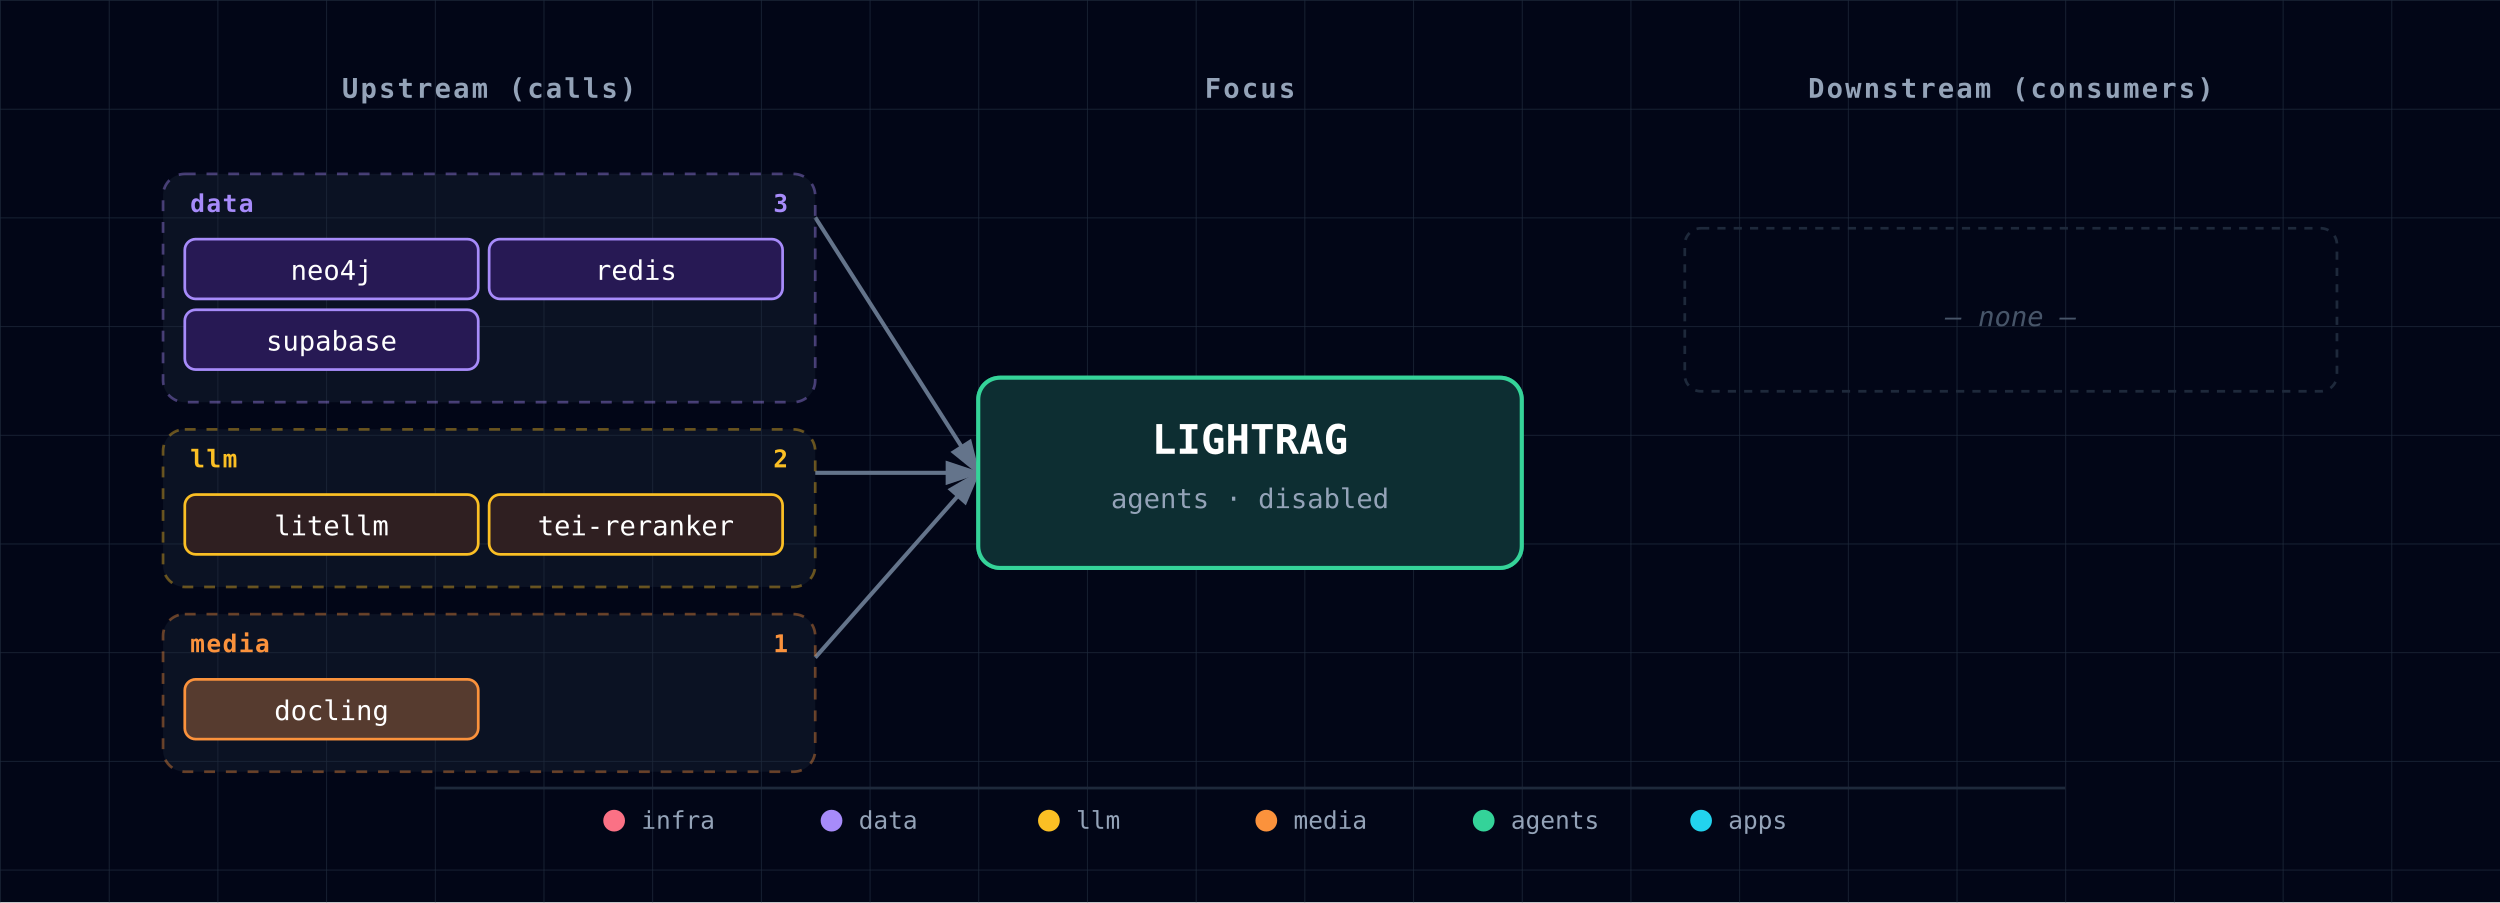
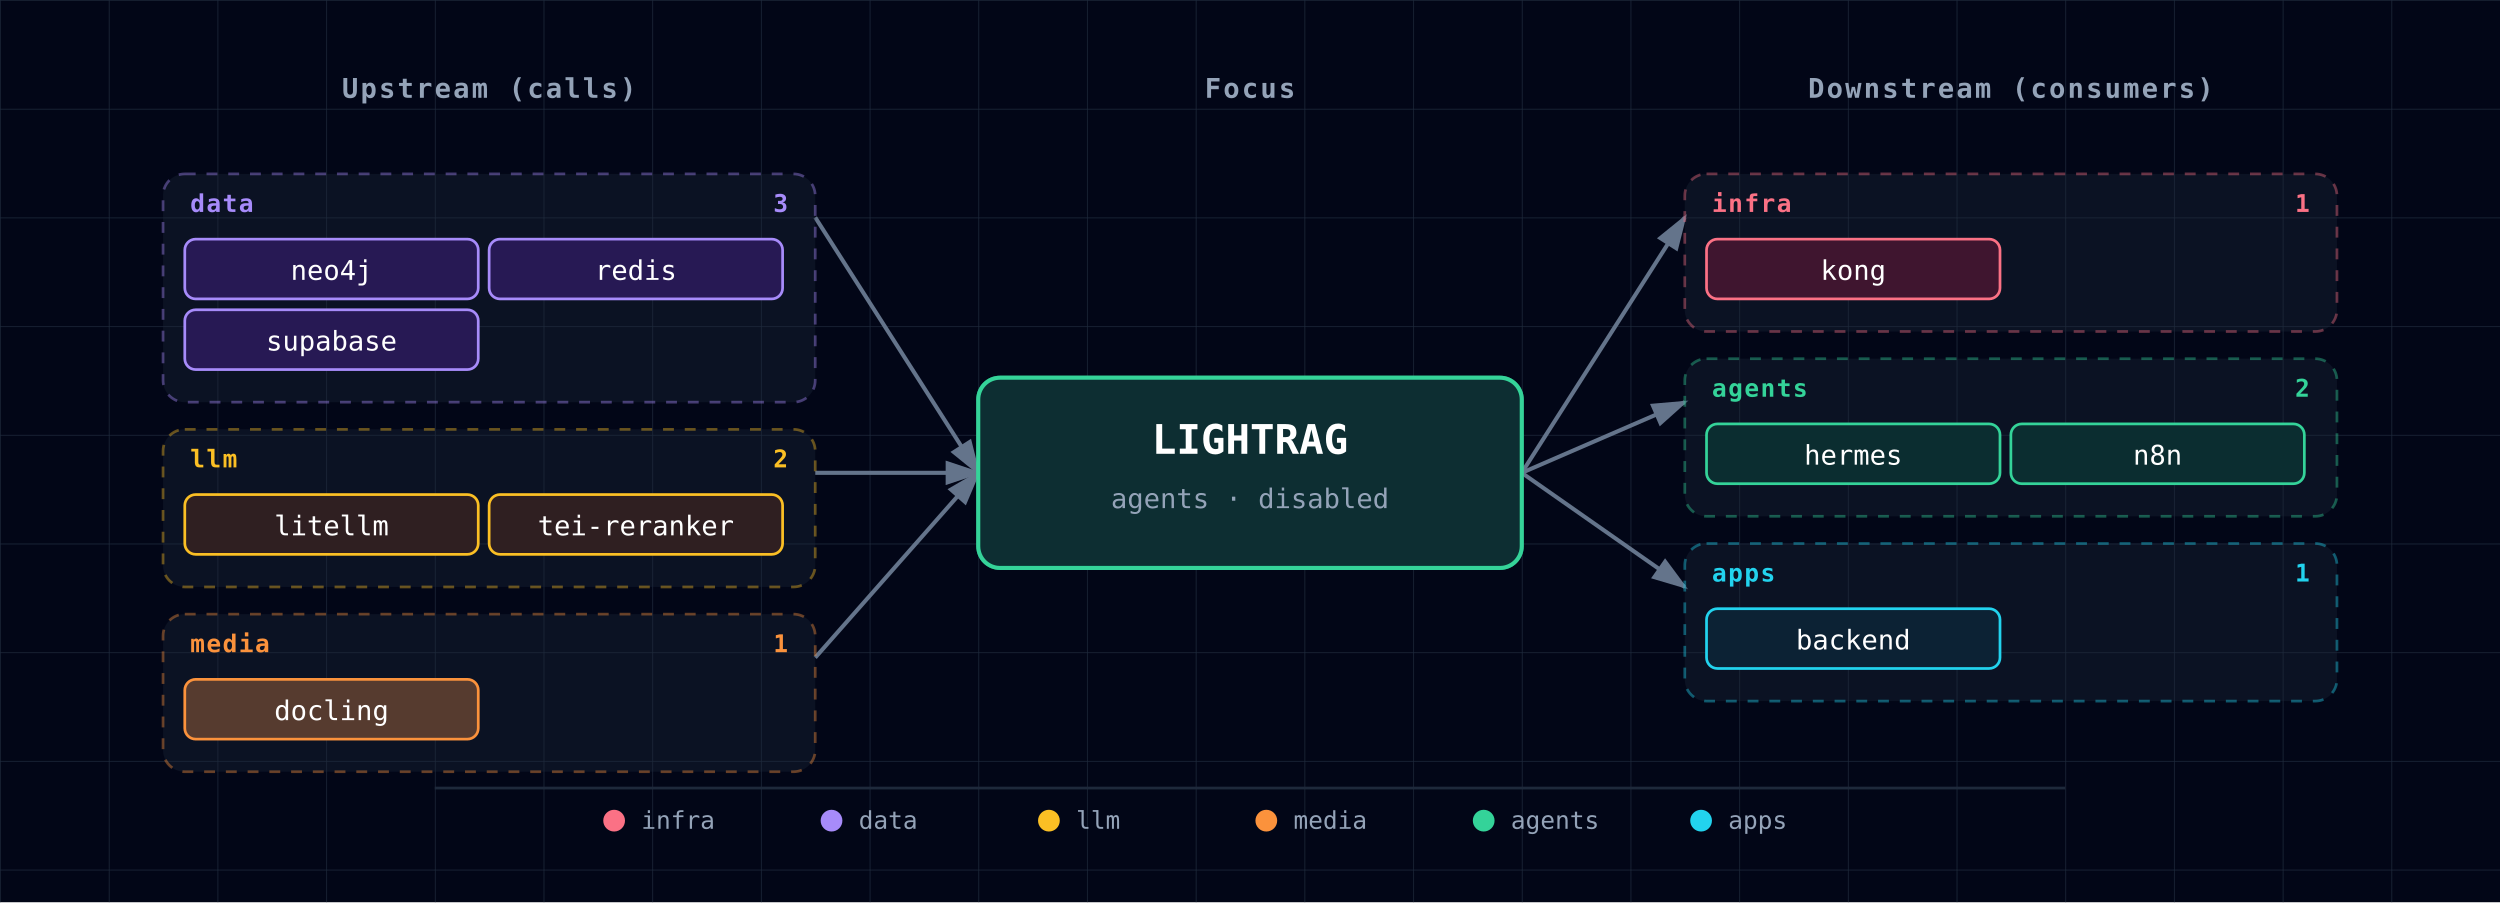
<svg xmlns="http://www.w3.org/2000/svg" viewBox="0 0 920 332" font-family="'JetBrains Mono', 'Fira Code', Menlo, Consolas, monospace">
  <defs>
    <pattern id="grid" width="40" height="40" patternUnits="userSpaceOnUse">
      <path d="M 40 0 L 0 0 0 40" fill="none" stroke="#1e293b" stroke-width="0.5" />
    </pattern>
    <marker id="arrowhead" markerWidth="9" markerHeight="6" refX="8" refY="3" orient="auto">
      <polygon points="0 0, 9 3, 0 6" fill="#64748b" />
    </marker>
    <filter id="focus-glow" x="-50%" y="-50%" width="200%" height="200%">
      <feGaussianBlur in="SourceAlpha" stdDeviation="6" />
      <feFlood flood-color="#34d399" flood-opacity="0.6" />
      <feComposite in2="SourceAlpha" operator="in" />
      <feMerge>
        <feMergeNode />
        <feMergeNode in="SourceGraphic" />
      </feMerge>
    </filter>
  </defs>
  <rect width="920" height="332" fill="#020617" />
  <rect width="920" height="332" fill="url(#grid)" />
  <text x="180" y="36" fill="#94a3b8" font-size="10" font-weight="600" text-anchor="middle" letter-spacing="0.08em">Upstream (calls)</text>
  <text x="460" y="36" fill="#94a3b8" font-size="10" font-weight="600" text-anchor="middle" letter-spacing="0.08em">Focus</text>
  <text x="740" y="36" fill="#94a3b8" font-size="10" font-weight="600" text-anchor="middle" letter-spacing="0.08em">Downstream (consumers)</text>
  <line x1="300" y1="80" x2="360" y2="174" stroke="#64748b" stroke-width="1.5" marker-end="url(#arrowhead)" />
  <line x1="300" y1="174" x2="360" y2="174" stroke="#64748b" stroke-width="1.5" marker-end="url(#arrowhead)" />
  <line x1="300" y1="242" x2="360" y2="174" stroke="#64748b" stroke-width="1.5" marker-end="url(#arrowhead)" />
+   <line x1="560" y1="174" x2="620" y2="80" stroke="#64748b" stroke-width="1.5" marker-end="url(#arrowhead)" />
+   <line x1="560" y1="174" x2="620" y2="148" stroke="#64748b" stroke-width="1.5" marker-end="url(#arrowhead)" />
+   <line x1="560" y1="174" x2="620" y2="216" stroke="#64748b" stroke-width="1.5" marker-end="url(#arrowhead)" />
  <g>
    <g class="cluster">
      <rect x="60" y="64" width="240" height="84" rx="8" fill="rgba(30,41,59,0.35)" stroke="#a78bfa" stroke-width="1" stroke-dasharray="4,4" stroke-opacity="0.4" />
      <text x="70" y="78" fill="#a78bfa" font-size="9" font-weight="700" text-anchor="start" style="letter-spacing:0.06em;text-transform:uppercase;">data</text>
      <text x="290" y="78" fill="#a78bfa" font-size="9" font-weight="600" text-anchor="end">3</text>
    </g>
    <g>
      <rect x="68" y="88" width="108" height="22" rx="4" fill="#0f172a" />
      <rect x="68" y="88" width="108" height="22" rx="4" fill="rgba(76, 29, 149, 0.4)" stroke="#a78bfa" stroke-width="1" />
      <text x="122" y="103" fill="white" font-size="10" text-anchor="middle">neo4j</text>
    </g>
    <g>
      <rect x="180" y="88" width="108" height="22" rx="4" fill="#0f172a" />
      <rect x="180" y="88" width="108" height="22" rx="4" fill="rgba(76, 29, 149, 0.4)" stroke="#a78bfa" stroke-width="1" />
      <text x="234" y="103" fill="white" font-size="10" text-anchor="middle">redis</text>
    </g>
    <g>
      <rect x="68" y="114" width="108" height="22" rx="4" fill="#0f172a" />
      <rect x="68" y="114" width="108" height="22" rx="4" fill="rgba(76, 29, 149, 0.4)" stroke="#a78bfa" stroke-width="1" />
      <text x="122" y="129" fill="white" font-size="10" text-anchor="middle">supabase</text>
    </g>
    <g class="cluster">
      <rect x="60" y="158" width="240" height="58" rx="8" fill="rgba(30,41,59,0.35)" stroke="#fbbf24" stroke-width="1" stroke-dasharray="4,4" stroke-opacity="0.4" />
      <text x="70" y="172" fill="#fbbf24" font-size="9" font-weight="700" text-anchor="start" style="letter-spacing:0.06em;text-transform:uppercase;">llm</text>
      <text x="290" y="172" fill="#fbbf24" font-size="9" font-weight="600" text-anchor="end">2</text>
    </g>
    <g>
      <rect x="68" y="182" width="108" height="22" rx="4" fill="#0f172a" />
      <rect x="68" y="182" width="108" height="22" rx="4" fill="rgba(120, 53, 15, 0.3)" stroke="#fbbf24" stroke-width="1" />
      <text x="122" y="197" fill="white" font-size="10" text-anchor="middle">litellm</text>
    </g>
    <g>
      <rect x="180" y="182" width="108" height="22" rx="4" fill="#0f172a" />
      <rect x="180" y="182" width="108" height="22" rx="4" fill="rgba(120, 53, 15, 0.3)" stroke="#fbbf24" stroke-width="1" />
      <text x="234" y="197" fill="white" font-size="10" text-anchor="middle">tei-reranker</text>
    </g>
    <g class="cluster">
      <rect x="60" y="226" width="240" height="58" rx="8" fill="rgba(30,41,59,0.35)" stroke="#fb923c" stroke-width="1" stroke-dasharray="4,4" stroke-opacity="0.4" />
      <text x="70" y="240" fill="#fb923c" font-size="9" font-weight="700" text-anchor="start" style="letter-spacing:0.06em;text-transform:uppercase;">media</text>
      <text x="290" y="240" fill="#fb923c" font-size="9" font-weight="600" text-anchor="end">1</text>
    </g>
    <g>
      <rect x="68" y="250" width="108" height="22" rx="4" fill="#0f172a" />
      <rect x="68" y="250" width="108" height="22" rx="4" fill="rgba(251, 146, 60, 0.3)" stroke="#fb923c" stroke-width="1" />
      <text x="122" y="265" fill="white" font-size="10" text-anchor="middle">docling</text>
    </g>
  </g>
  <g>
-     <rect x="620" y="84" width="240" height="60" rx="6" fill="none" stroke="#1e293b" stroke-width="1" stroke-dasharray="3,3" />
-     <text x="740" y="120" fill="#475569" font-size="10" font-style="italic" text-anchor="middle">— none —</text>
+     <g class="cluster">
+       <rect x="620" y="64" width="240" height="58" rx="8" fill="rgba(30,41,59,0.35)" stroke="#fb7185" stroke-width="1" stroke-dasharray="4,4" stroke-opacity="0.4" />
+       <text x="630" y="78" fill="#fb7185" font-size="9" font-weight="700" text-anchor="start" style="letter-spacing:0.06em;text-transform:uppercase;">infra</text>
+       <text x="850" y="78" fill="#fb7185" font-size="9" font-weight="600" text-anchor="end">1</text>
+     </g>
+     <g>
+       <rect x="628" y="88" width="108" height="22" rx="4" fill="#0f172a" />
+       <rect x="628" y="88" width="108" height="22" rx="4" fill="rgba(136, 19, 55, 0.4)" stroke="#fb7185" stroke-width="1" />
+       <text x="682" y="103" fill="white" font-size="10" text-anchor="middle">kong</text>
+     </g>
+     <g class="cluster">
+       <rect x="620" y="132" width="240" height="58" rx="8" fill="rgba(30,41,59,0.35)" stroke="#34d399" stroke-width="1" stroke-dasharray="4,4" stroke-opacity="0.4" />
+       <text x="630" y="146" fill="#34d399" font-size="9" font-weight="700" text-anchor="start" style="letter-spacing:0.06em;text-transform:uppercase;">agents</text>
+       <text x="850" y="146" fill="#34d399" font-size="9" font-weight="600" text-anchor="end">2</text>
+     </g>
+     <g>
+       <rect x="628" y="156" width="108" height="22" rx="4" fill="#0f172a" />
+       <rect x="628" y="156" width="108" height="22" rx="4" fill="rgba(6, 78, 59, 0.4)" stroke="#34d399" stroke-width="1" />
+       <text x="682" y="171" fill="white" font-size="10" text-anchor="middle">hermes</text>
+     </g>
+     <g>
+       <rect x="740" y="156" width="108" height="22" rx="4" fill="#0f172a" />
+       <rect x="740" y="156" width="108" height="22" rx="4" fill="rgba(6, 78, 59, 0.4)" stroke="#34d399" stroke-width="1" />
+       <text x="794" y="171" fill="white" font-size="10" text-anchor="middle">n8n</text>
+     </g>
+     <g class="cluster">
+       <rect x="620" y="200" width="240" height="58" rx="8" fill="rgba(30,41,59,0.35)" stroke="#22d3ee" stroke-width="1" stroke-dasharray="4,4" stroke-opacity="0.4" />
+       <text x="630" y="214" fill="#22d3ee" font-size="9" font-weight="700" text-anchor="start" style="letter-spacing:0.06em;text-transform:uppercase;">apps</text>
+       <text x="850" y="214" fill="#22d3ee" font-size="9" font-weight="600" text-anchor="end">1</text>
+     </g>
+     <g>
+       <rect x="628" y="224" width="108" height="22" rx="4" fill="#0f172a" />
+       <rect x="628" y="224" width="108" height="22" rx="4" fill="rgba(8, 51, 68, 0.4)" stroke="#22d3ee" stroke-width="1" />
+       <text x="682" y="239" fill="white" font-size="10" text-anchor="middle">backend</text>
+     </g>
  </g>
  <g class="focus" filter="url(#focus-glow)">
    <rect x="360" y="139" width="200" height="70" rx="8" fill="#0f172a" />
    <rect x="360" y="139" width="200" height="70" rx="8" fill="rgba(6, 78, 59, 0.4)" stroke="#34d399" stroke-width="1.5" />
    <text x="460" y="167" fill="white" font-size="15" font-weight="700" text-anchor="middle">LIGHTRAG</text>
    <text x="460" y="187" fill="#94a3b8" font-size="10" text-anchor="middle">agents · disabled</text>
  </g>
  <g class="legend">
    <line x1="160" y1="290" x2="760" y2="290" stroke="#1e293b" stroke-width="1" />
    <circle cx="226" cy="302" r="4" fill="#fb7185" />
    <text x="236" y="305" fill="#94a3b8" font-size="9" font-weight="400" text-anchor="start">infra</text>
    <circle cx="306" cy="302" r="4" fill="#a78bfa" />
    <text x="316" y="305" fill="#94a3b8" font-size="9" font-weight="400" text-anchor="start">data</text>
    <circle cx="386" cy="302" r="4" fill="#fbbf24" />
    <text x="396" y="305" fill="#94a3b8" font-size="9" font-weight="400" text-anchor="start">llm</text>
    <circle cx="466" cy="302" r="4" fill="#fb923c" />
    <text x="476" y="305" fill="#94a3b8" font-size="9" font-weight="400" text-anchor="start">media</text>
    <circle cx="546" cy="302" r="4" fill="#34d399" />
    <text x="556" y="305" fill="#94a3b8" font-size="9" font-weight="400" text-anchor="start">agents</text>
    <circle cx="626" cy="302" r="4" fill="#22d3ee" />
    <text x="636" y="305" fill="#94a3b8" font-size="9" font-weight="400" text-anchor="start">apps</text>
  </g>
</svg>
